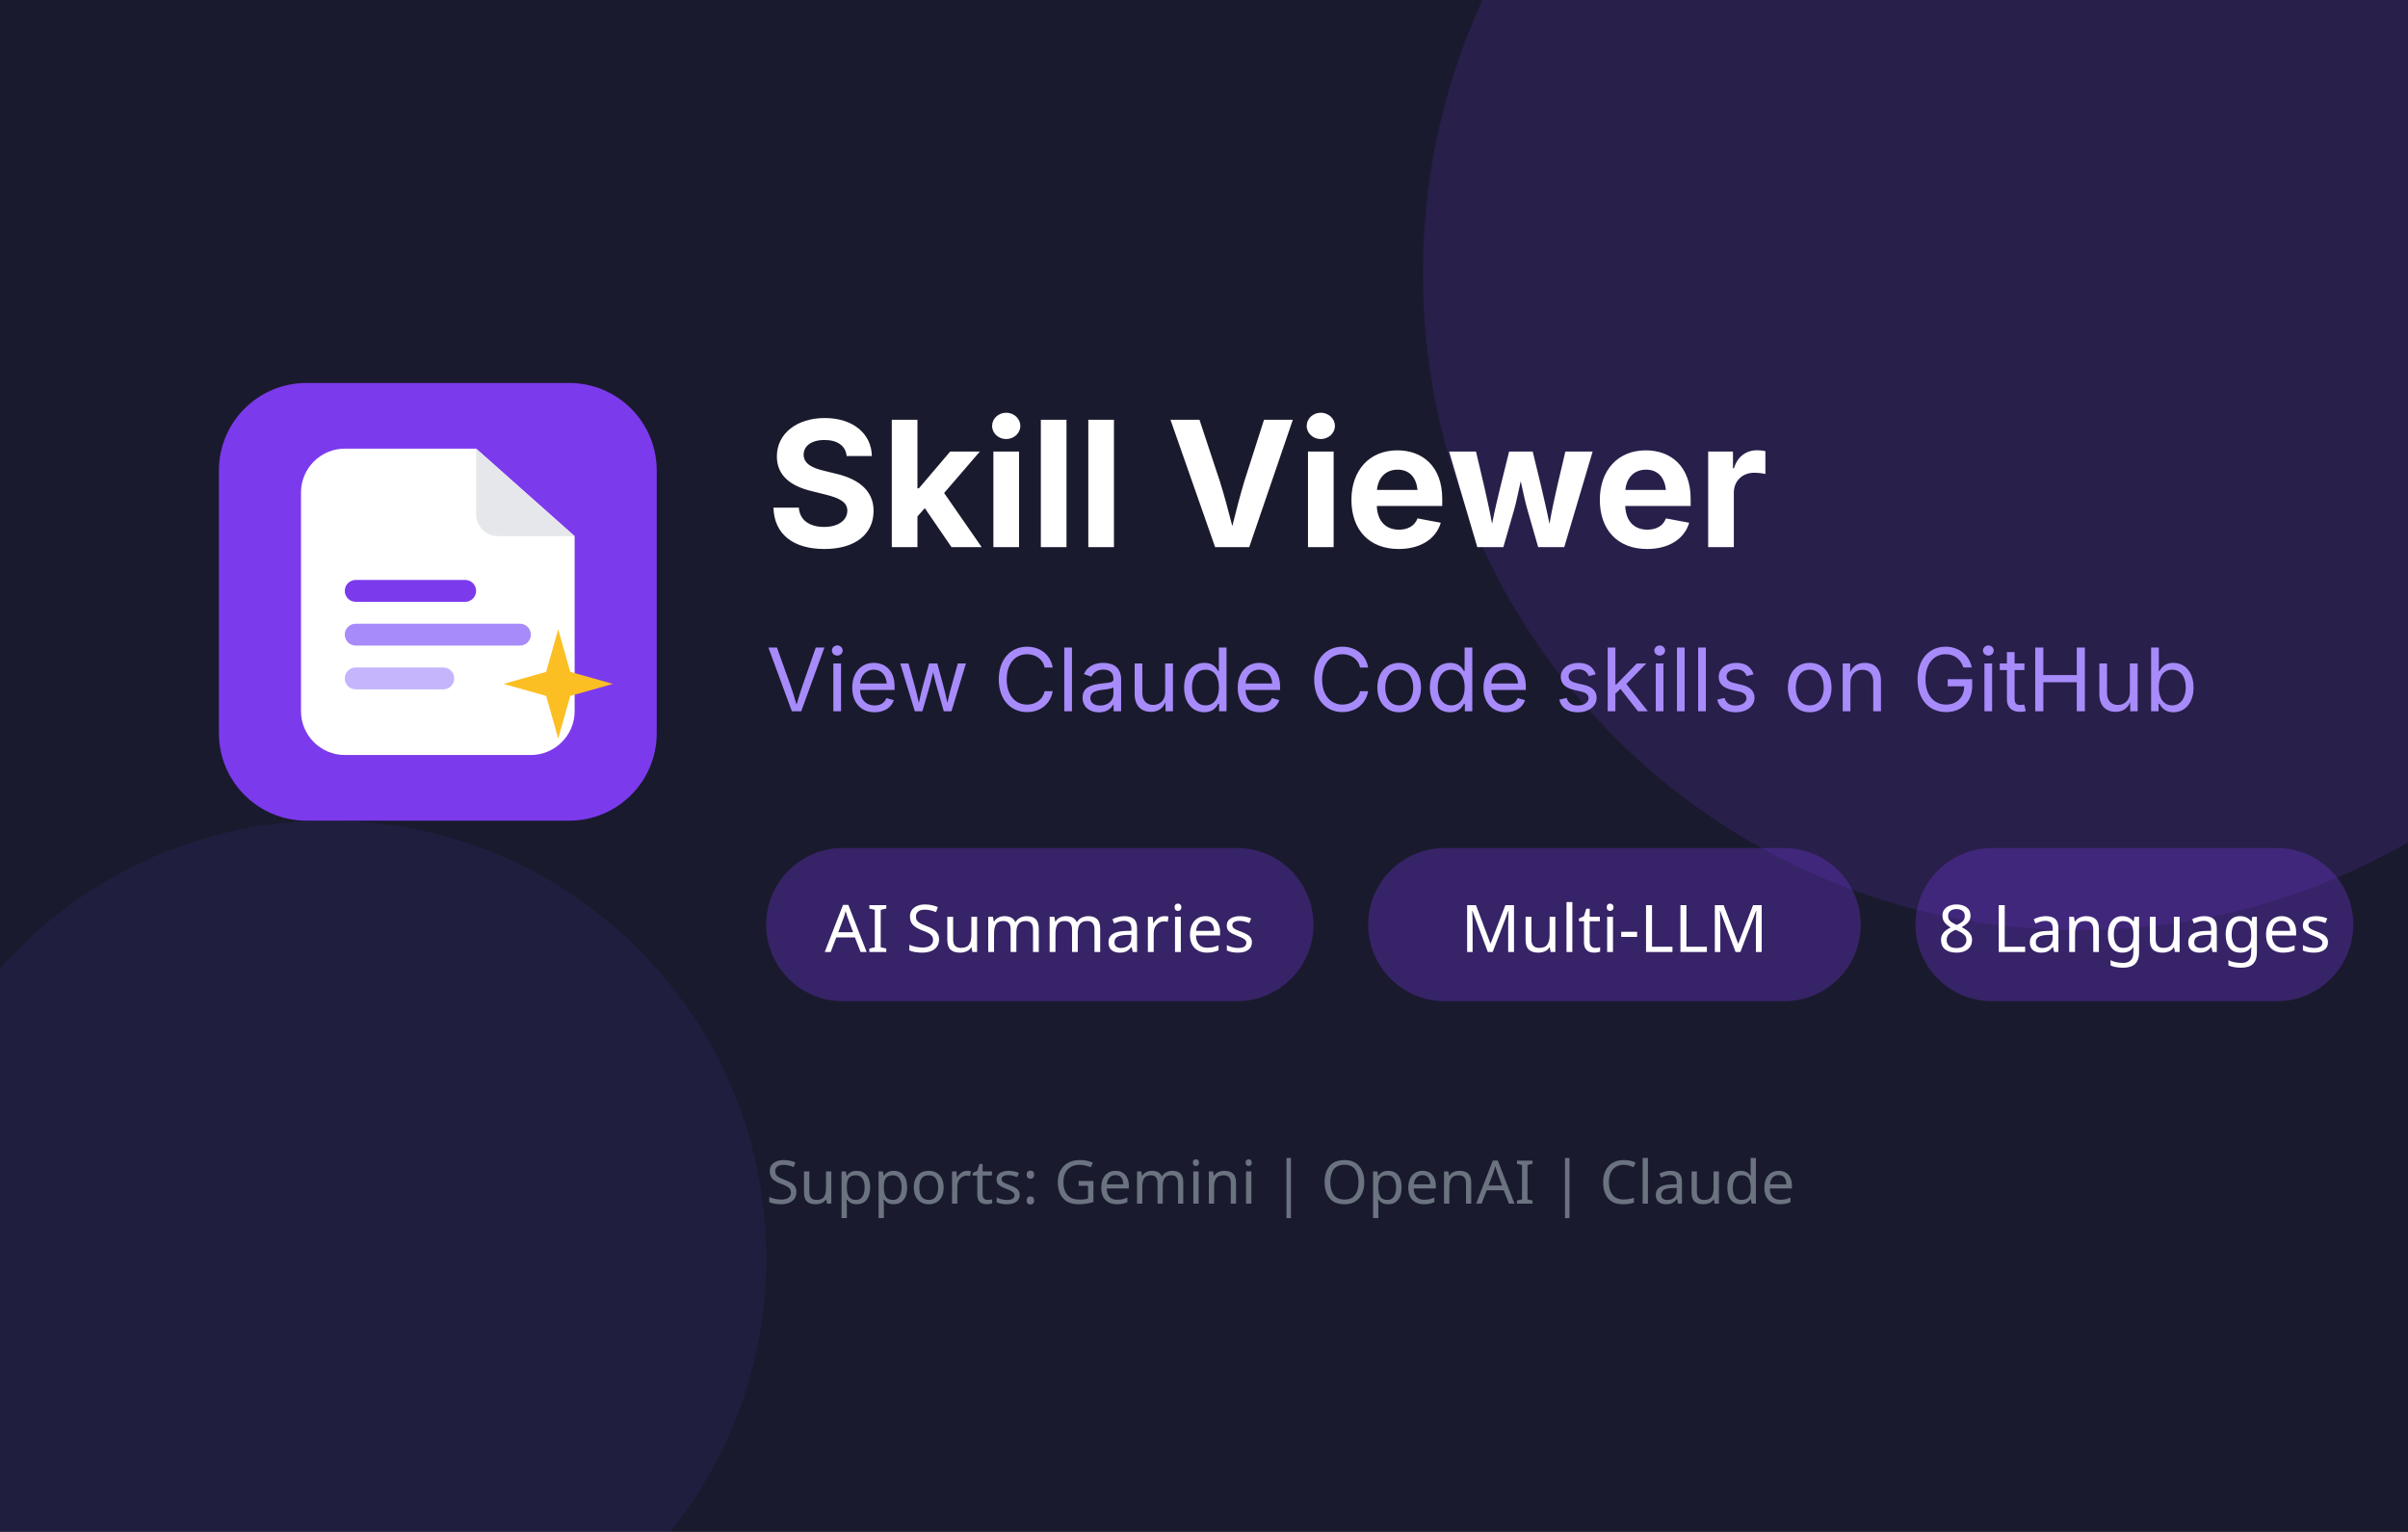
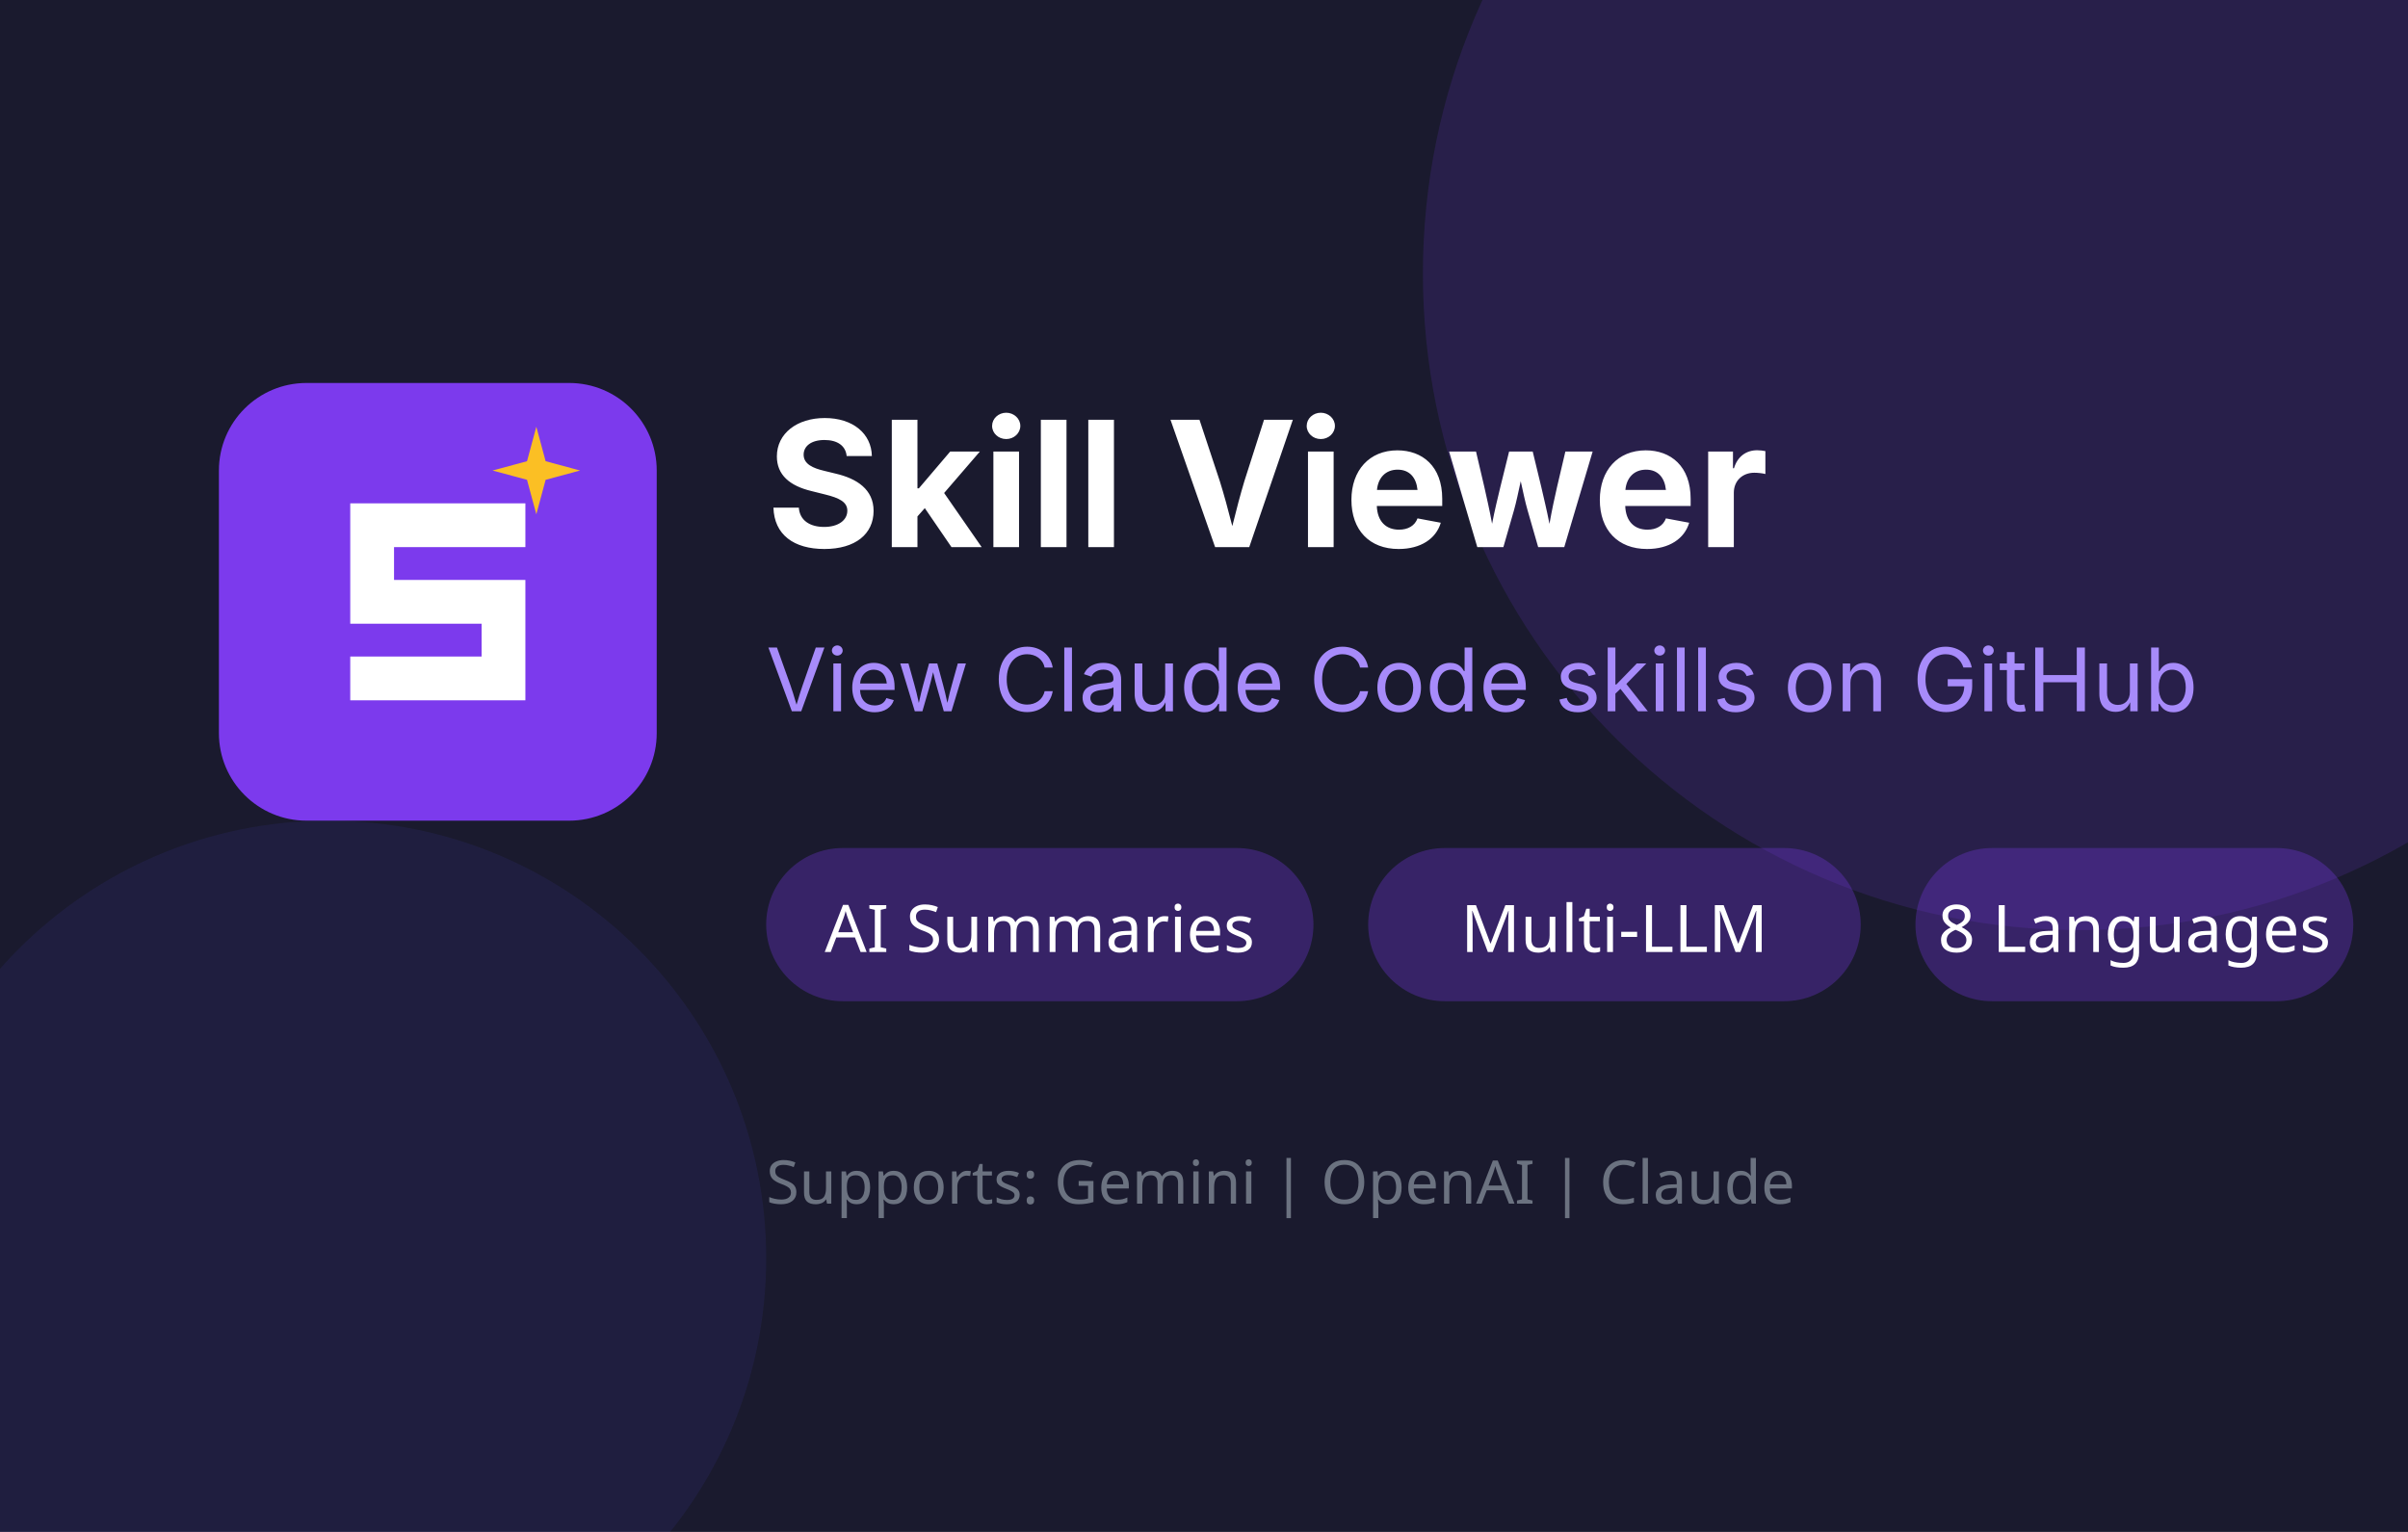
<svg xmlns="http://www.w3.org/2000/svg" viewBox="0 0 440 280">
  <rect width="440" height="280" fill="#1a1a2e" />
  <circle cx="380" cy="50" r="120" fill="#7C3AED" opacity="0.15" />
  <circle cx="60" cy="230" r="80" fill="#4F46E5" opacity="0.1" />
  <g transform="translate(40, 70)">
    <rect x="0" y="0" width="80" height="80" rx="16" fill="#7C3AED" />
-     <g transform="translate(15, 12)">
-       <path d="M0 8 C0 3.6 3.6 0 8 0 L32 0 L50 16 L50 48 C50 52.4 46.4 56 42 56 L8 56 C3.6 56 0 52.4 0 48 Z" fill="#FFFFFF" />
-       <path d="M32 0 L32 12 C32 14.2 33.8 16 36 16 L50 16 Z" fill="#E5E7EB" />
-       <rect x="8" y="24" width="24" height="4" rx="2" fill="#7C3AED" />
-       <rect x="8" y="32" width="34" height="4" rx="2" fill="#A78BFA" />
-       <rect x="8" y="40" width="20" height="4" rx="2" fill="#C4B5FD" />
-     </g>
-     <g transform="translate(52, 45)">
-       <path d="M10 0 L12.2 7.8 L20 10 L12.2 12.2 L10 20 L7.8 12.2 L0 10 L7.8 7.8 Z" fill="#FBBF24" />
+     <path d="M24 22 L56 22 L56 30 L32 30 L32 36 L56 36 L56 58 L24 58 L24 50 L48 50 L48 44 L24 44 Z" fill="#FFFFFF" />
+     <g transform="translate(50, 8)">
+       <path d="M8 0 L9.7 6.3 L16 8 L9.7 9.7 L8 16 L6.3 9.7 L0 8 L6.3 6.3 Z" fill="#FBBF24" />
    </g>
  </g>
  <text x="140" y="100" font-family="system-ui, -apple-system, sans-serif" font-size="32" font-weight="700" fill="#FFFFFF">Skill Viewer</text>
  <text x="140" y="130" font-family="system-ui, -apple-system, sans-serif" font-size="16" fill="#A78BFA">View Claude Code skills on GitHub</text>
  <g transform="translate(140, 155)">
    <rect x="0" y="0" width="100" height="28" rx="14" fill="#7C3AED" opacity="0.3" />
    <text x="50" y="19" font-family="system-ui, sans-serif" font-size="12" fill="#FFFFFF" text-anchor="middle">AI Summaries</text>
    <rect x="110" y="0" width="90" height="28" rx="14" fill="#7C3AED" opacity="0.3" />
    <text x="155" y="19" font-family="system-ui, sans-serif" font-size="12" fill="#FFFFFF" text-anchor="middle">Multi-LLM</text>
    <rect x="210" y="0" width="80" height="28" rx="14" fill="#7C3AED" opacity="0.3" />
    <text x="250" y="19" font-family="system-ui, sans-serif" font-size="12" fill="#FFFFFF" text-anchor="middle">8 Languages</text>
  </g>
  <text x="140" y="220" font-family="system-ui, sans-serif" font-size="11" fill="#6B7280">Supports: Gemini | OpenAI | Claude</text>
</svg>
